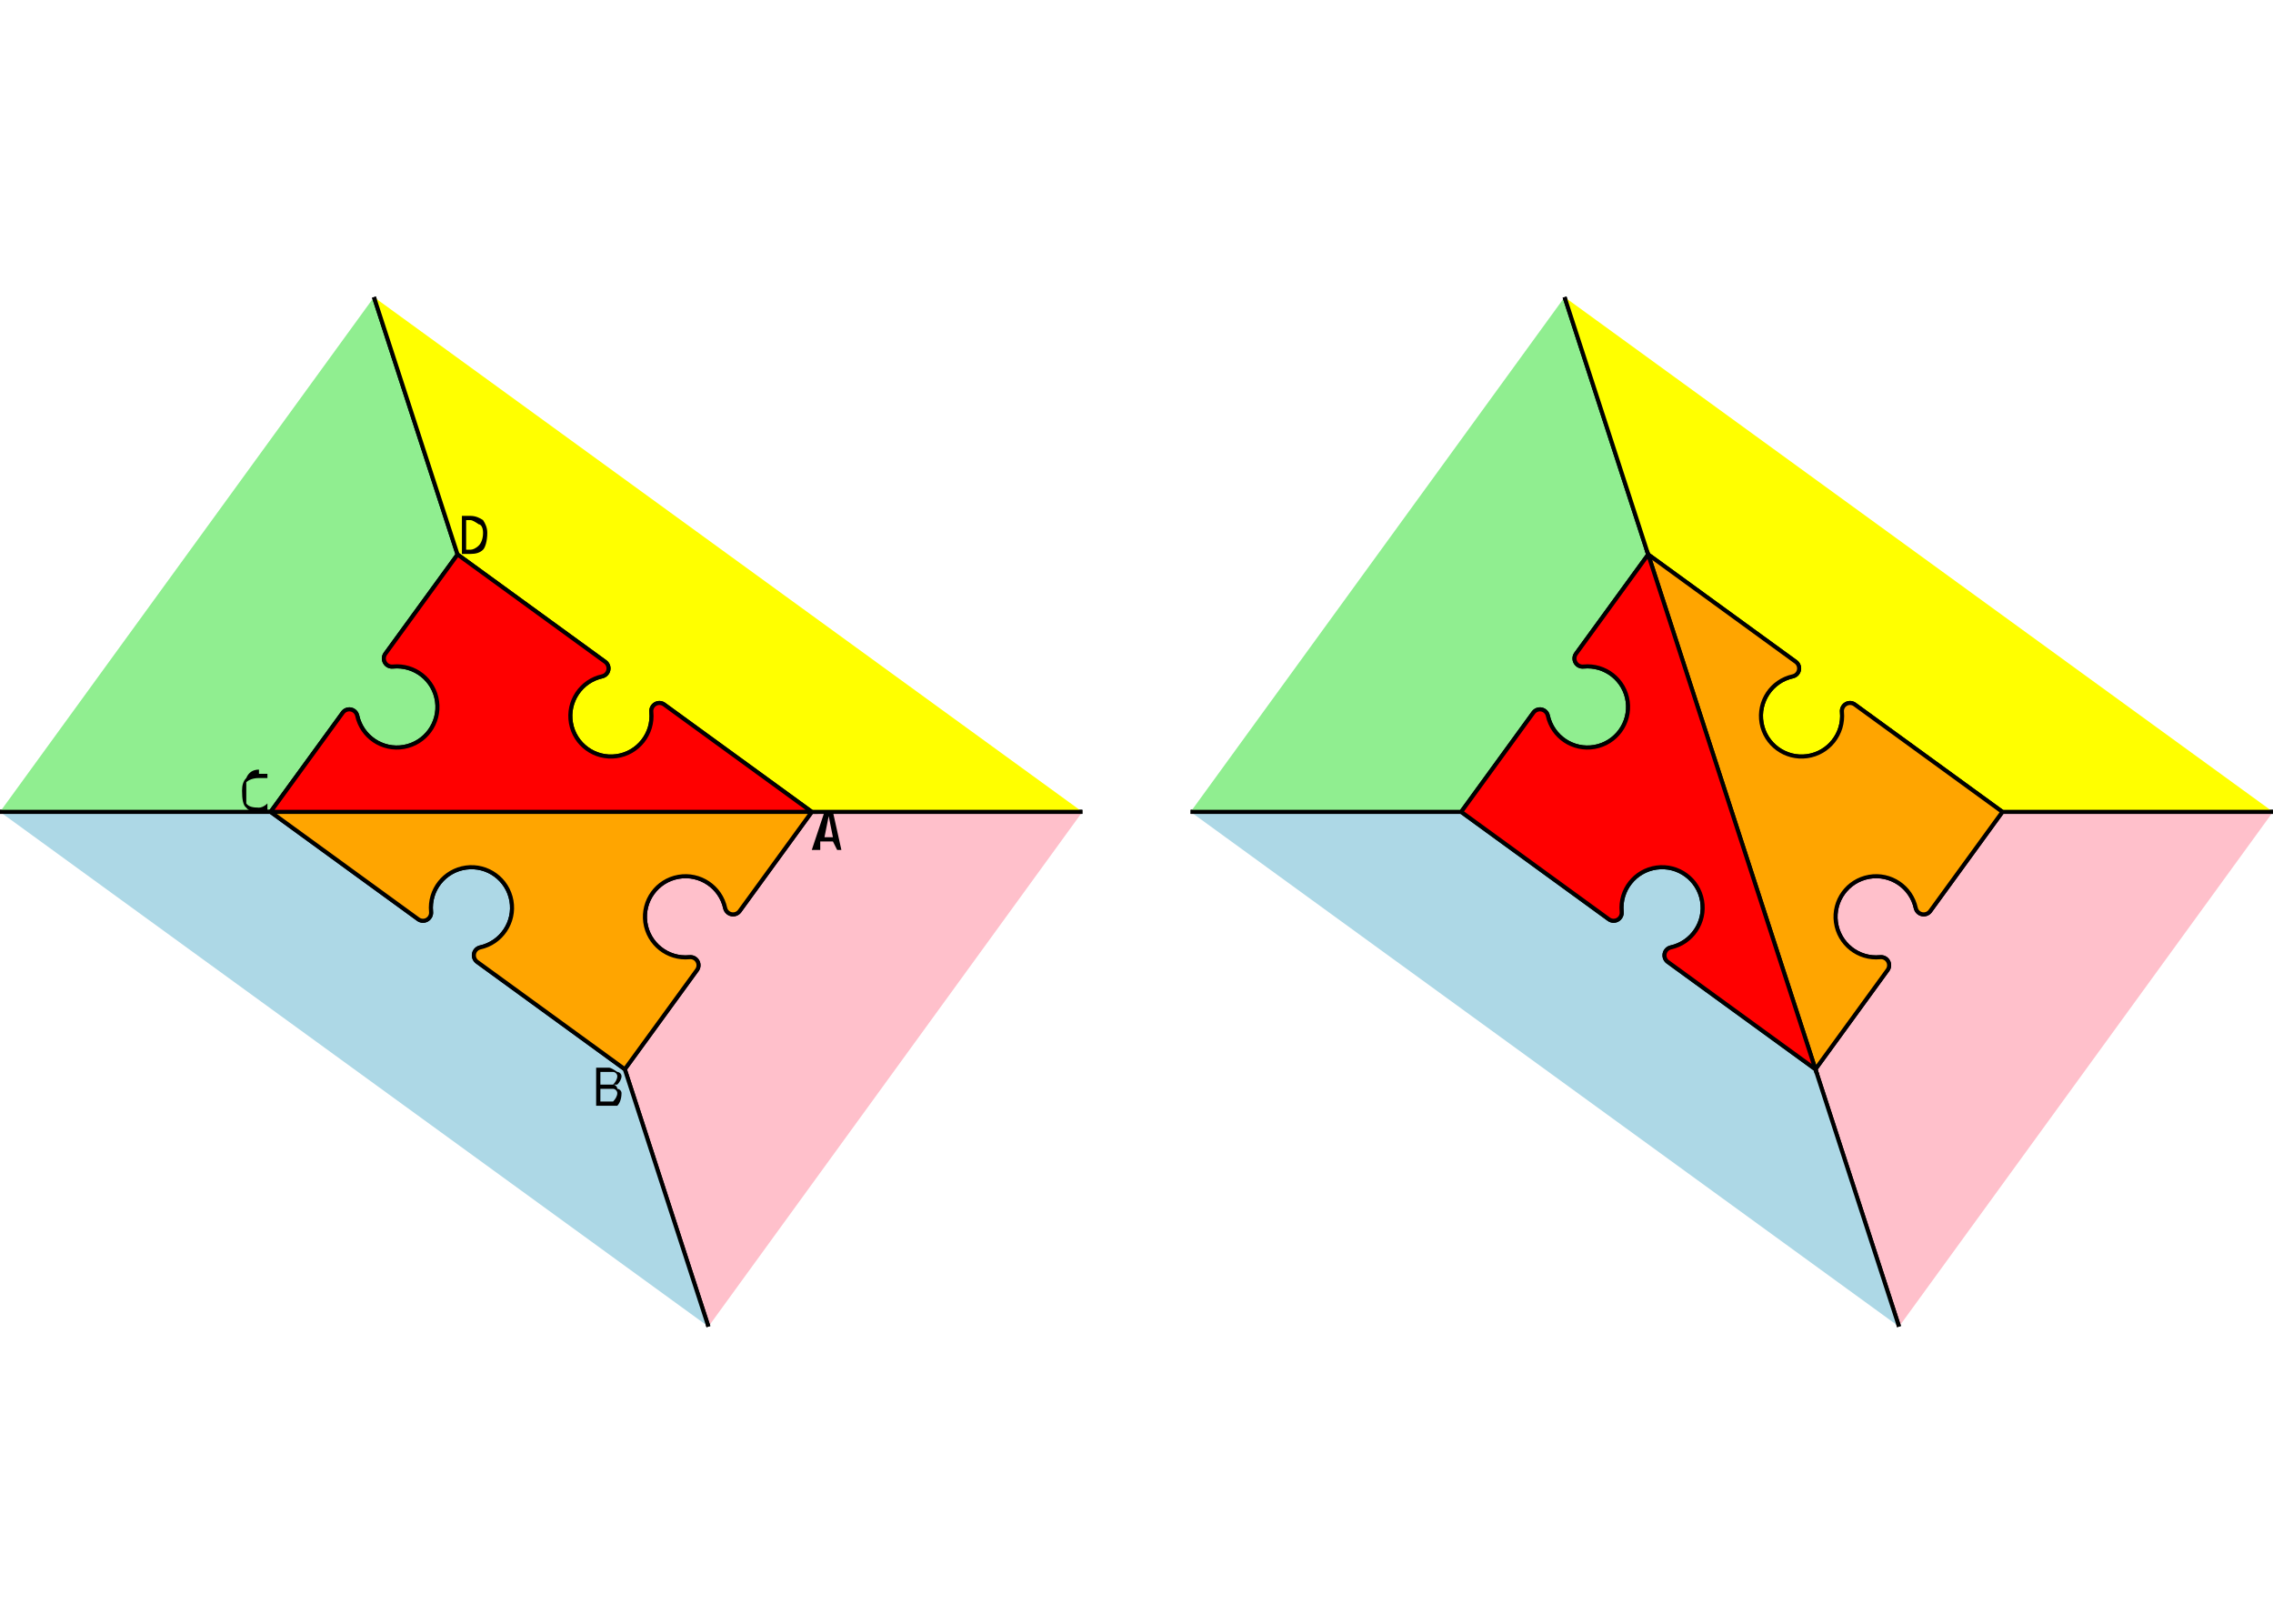
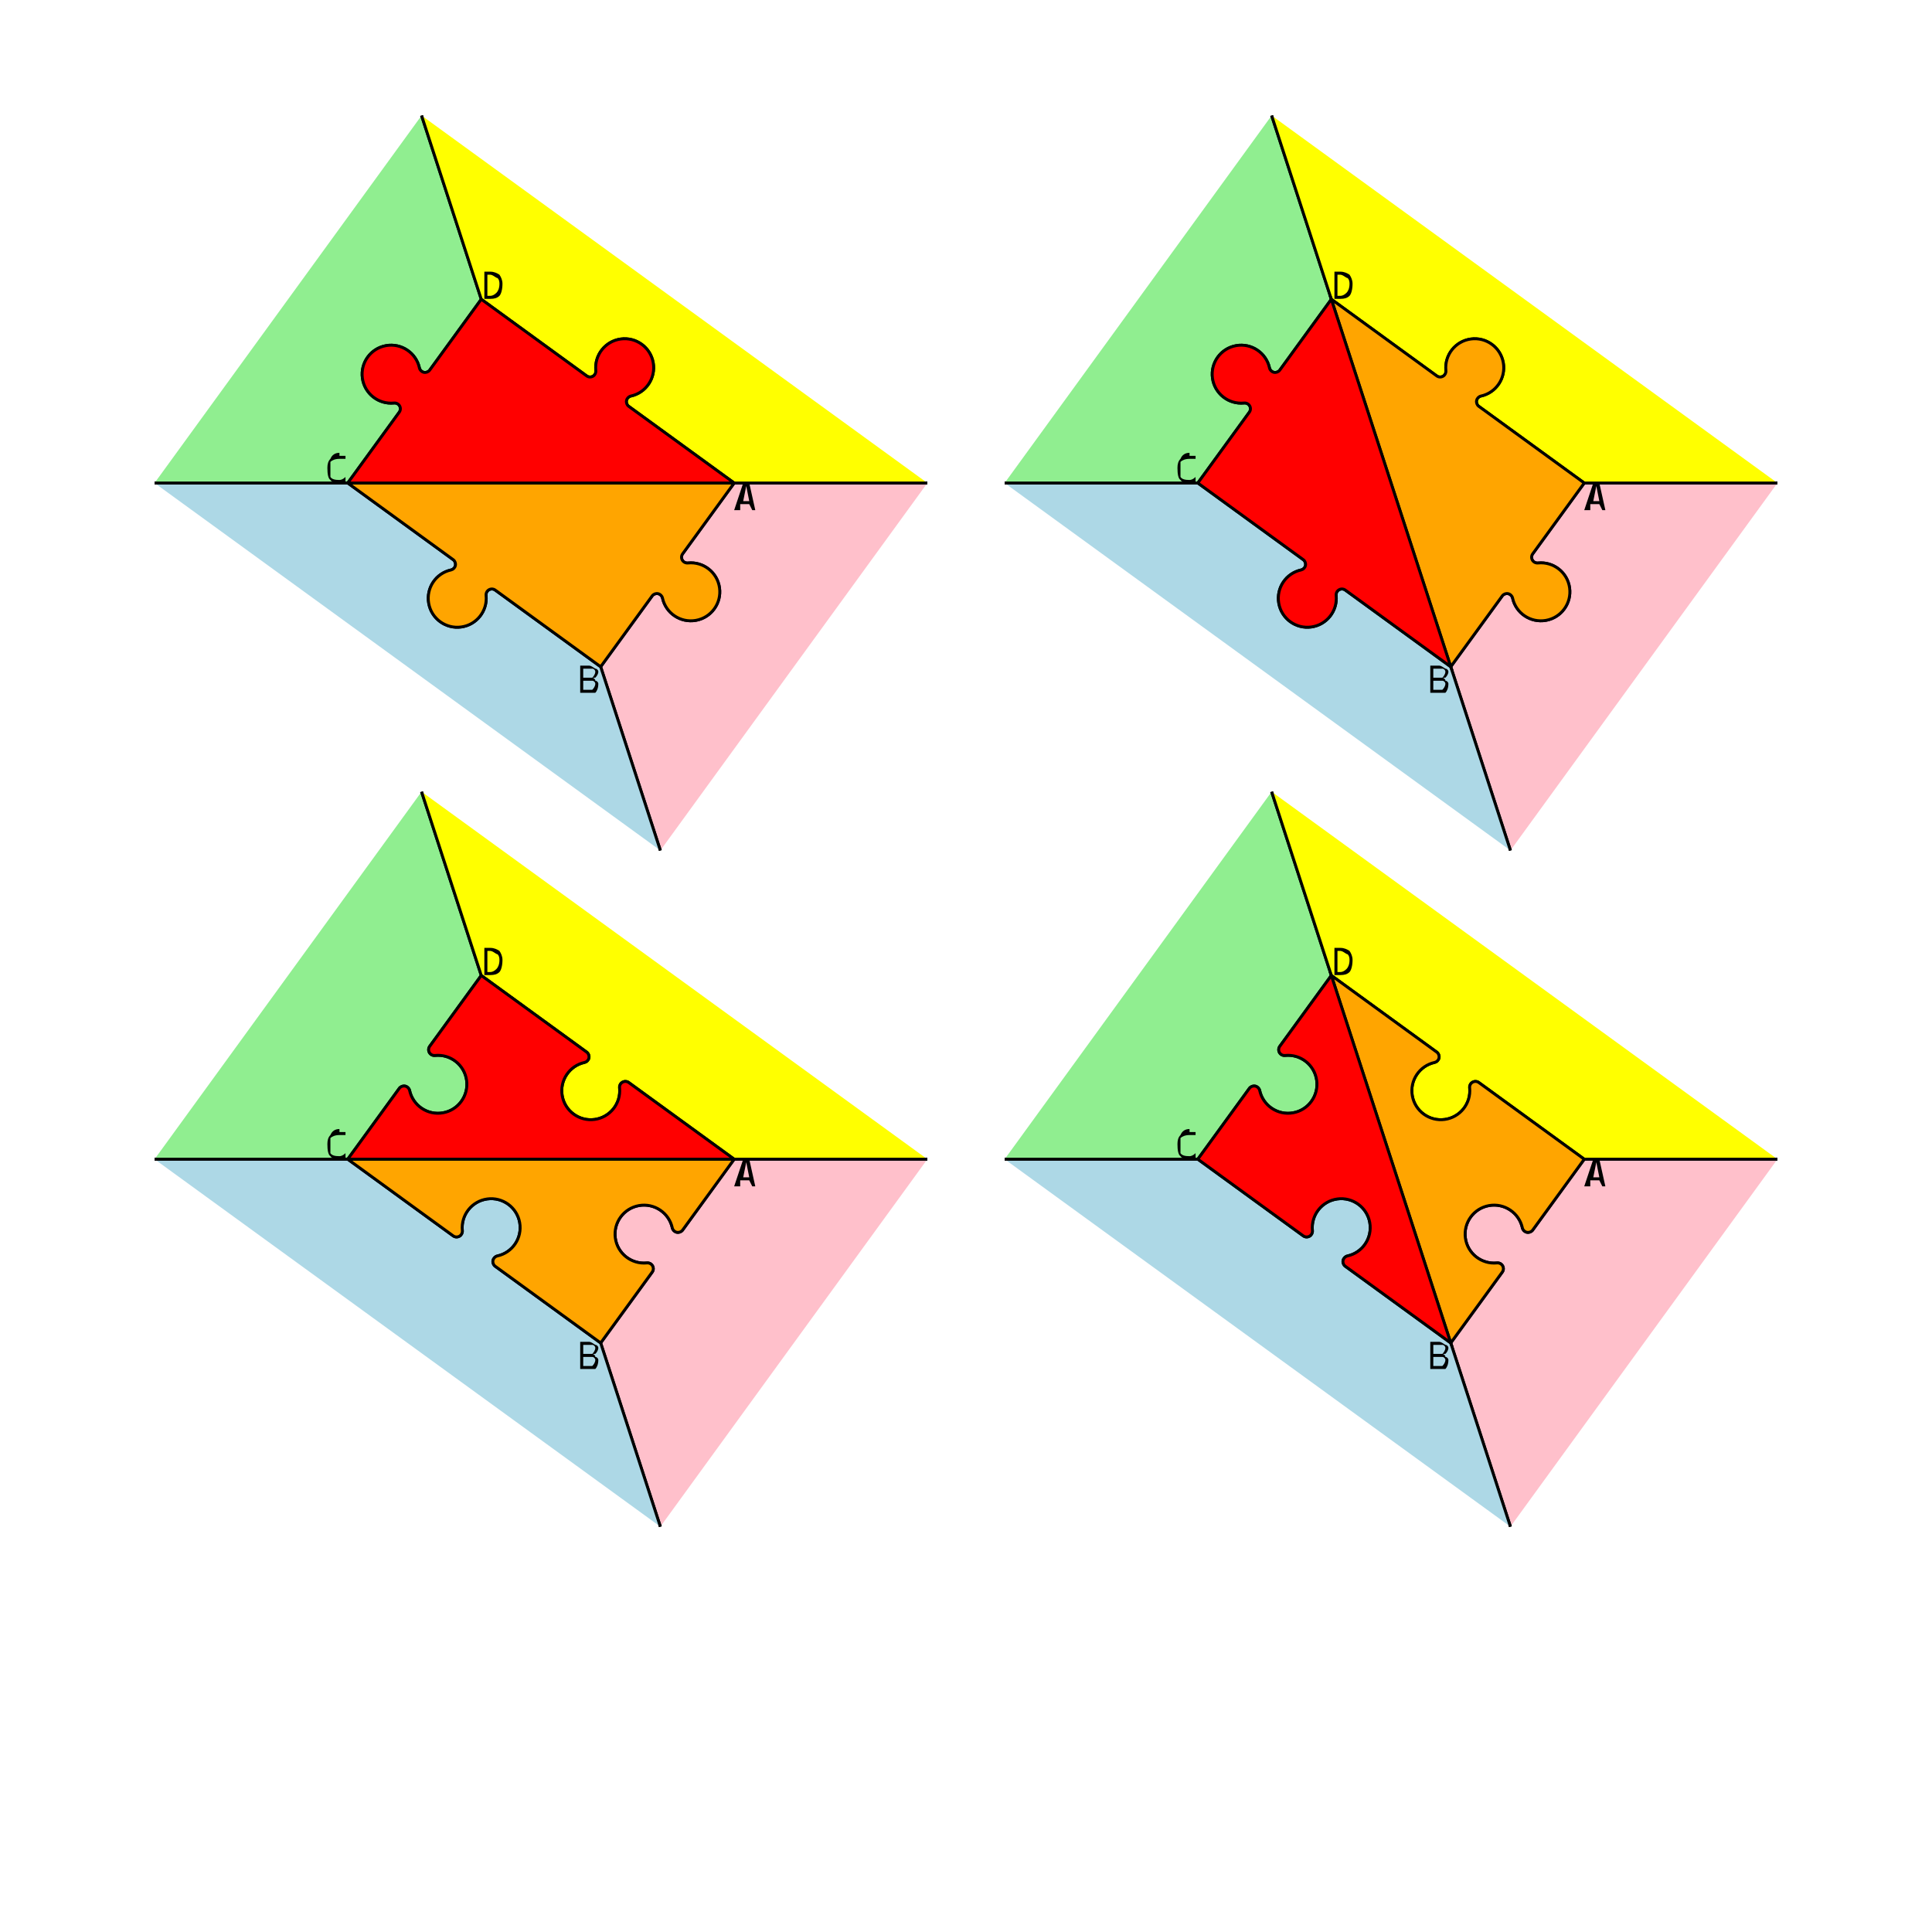
- <svg xmlns="http://www.w3.org/2000/svg" version="1.1" width="700" height="500">
-   <g transform="translate(350,250) scale(250)">
-     <g transform="translate(0,0) scale(0.333333)">
+ <svg xmlns="http://www.w3.org/2000/svg" version="1.1" width="700" height="700">
+   <g transform="translate(350,350) scale(350)">
+     <g transform="translate(0,0) scale(0.2)">
      <g transform="translate(0,0)">
-         <g transform="translate(-2.2,0.0)">
+         <g transform="translate(-2.2,1.0)">
          <g transform="rotate(0)">
            <g transform="translate(0,0)">
              <g transform="rotate(0)">
                <path d="M 2 0 L 1 0 L 0.733 0.367 A 0.03 0.03 0 0 1 0.68 0.356 A 0.15 0.15 0 1 0 0.548 0.537 A 0.03 0.03 0 0 1 0.576 0.584 L 0.309 0.951 L 0.618 1.902" fill="pink" stroke="black" stroke-width="0.015" />
              </g>
            </g>
            <g transform="translate(0,0)">
              <g transform="rotate(0)">
                <path d="M 0.618 1.902 L 0.309 0.951 L -0.237 0.554 A 0.03 0.03 0 0 1 -0.226 0.501 A 0.15 0.15 0 1 0 -0.407 0.369 A 0.03 0.03 0 0 1 -0.454 0.397 L -1 0 L -2 0" fill="lightblue" stroke="black" stroke-width="0.015" />
              </g>
            </g>
            <g transform="translate(0,0)">
              <g transform="rotate(0)">
                <path d="M -2 0 L -1 0 L -0.733 -0.367 A 0.03 0.03 0 0 1 -0.68 -0.356 A 0.15 0.15 0 1 0 -0.548 -0.537 A 0.03 0.03 0 0 1 -0.576 -0.584 L -0.309 -0.951 L -0.618 -1.902" fill="lightgreen" stroke="black" stroke-width="0.015" />
              </g>
            </g>
            <g transform="translate(0,0)">
              <g transform="rotate(0)">
                <path d="M -0.618 -1.902 L -0.309 -0.951 L 0.237 -0.554 A 0.03 0.03 0 0 1 0.226 -0.501 A 0.15 0.15 0 1 0 0.407 -0.369 A 0.03 0.03 0 0 1 0.454 -0.397 L 1 0 L 2 0" fill="yellow" stroke="black" stroke-width="0.015" />
              </g>
            </g>
            <g transform="translate(0,0)">
              <g transform="rotate(0)">
                <path d="M 1 0 L 0.733 0.367 A 0.03 0.03 0 0 1 0.68 0.356 A 0.15 0.15 0 1 0 0.548 0.537 A 0.03 0.03 0 0 1 0.576 0.584 L 0.309 0.951 L -0.237 0.554 A 0.03 0.03 0 0 1 -0.226 0.501 A 0.15 0.15 0 1 0 -0.407 0.369 A 0.03 0.03 0 0 1 -0.454 0.397 L -1 0 L 1 0" fill="orange" stroke="black" stroke-width="0.015" />
              </g>
            </g>
            <g transform="translate(0,0)">
              <g transform="rotate(0)">
                <path d="M -1 0 L -0.733 -0.367 A 0.03 0.03 0 0 1 -0.68 -0.356 A 0.15 0.15 0 1 0 -0.548 -0.537 A 0.03 0.03 0 0 1 -0.576 -0.584 L -0.309 -0.951 L 0.237 -0.554 A 0.03 0.03 0 0 1 0.226 -0.501 A 0.15 0.15 0 1 0 0.407 -0.369 A 0.03 0.03 0 0 1 0.454 -0.397 L 1 0 L -1 0" fill="red" stroke="black" stroke-width="0.015" />
              </g>
            </g>
          </g>
        </g>
-         <g transform="translate(2.2,0.0)">
+         <g transform="translate(2.2,1.0)">
          <g transform="rotate(0)">
            <g transform="translate(0,0)">
              <g transform="rotate(0)">
                <path d="M 2 0 L 1 0 L 0.733 0.367 A 0.03 0.03 0 0 1 0.68 0.356 A 0.15 0.15 0 1 0 0.548 0.537 A 0.03 0.03 0 0 1 0.576 0.584 L 0.309 0.951 L 0.618 1.902" fill="pink" stroke="black" stroke-width="0.015" />
              </g>
            </g>
            <g transform="translate(0,0)">
              <g transform="rotate(0)">
                <path d="M 0.618 1.902 L 0.309 0.951 L -0.237 0.554 A 0.03 0.03 0 0 1 -0.226 0.501 A 0.15 0.15 0 1 0 -0.407 0.369 A 0.03 0.03 0 0 1 -0.454 0.397 L -1 0 L -2 0" fill="lightblue" stroke="black" stroke-width="0.015" />
              </g>
            </g>
            <g transform="translate(0,0)">
              <g transform="rotate(0)">
                <path d="M -2 0 L -1 0 L -0.733 -0.367 A 0.03 0.03 0 0 1 -0.68 -0.356 A 0.15 0.15 0 1 0 -0.548 -0.537 A 0.03 0.03 0 0 1 -0.576 -0.584 L -0.309 -0.951 L -0.618 -1.902" fill="lightgreen" stroke="black" stroke-width="0.015" />
              </g>
            </g>
            <g transform="translate(0,0)">
              <g transform="rotate(0)">
                <path d="M -0.618 -1.902 L -0.309 -0.951 L 0.237 -0.554 A 0.03 0.03 0 0 1 0.226 -0.501 A 0.15 0.15 0 1 0 0.407 -0.369 A 0.03 0.03 0 0 1 0.454 -0.397 L 1 0 L 2 0" fill="yellow" stroke="black" stroke-width="0.015" />
              </g>
            </g>
            <g transform="translate(0,0)">
              <g transform="rotate(0)">
                <path d="M 1 0 L 0.733 0.367 A 0.03 0.03 0 0 1 0.68 0.356 A 0.15 0.15 0 1 0 0.548 0.537 A 0.03 0.03 0 0 1 0.576 0.584 L 0.309 0.951 L -0.309 -0.951 L 0.237 -0.554 A 0.03 0.03 0 0 1 0.226 -0.501 A 0.15 0.15 0 1 0 0.407 -0.369 A 0.03 0.03 0 0 1 0.454 -0.397 L 1 0" fill="orange" stroke="black" stroke-width="0.015" />
              </g>
            </g>
            <g transform="translate(0,0)">
              <g transform="rotate(0)">
                <path d="M -1 0 L -0.733 -0.367 A 0.03 0.03 0 0 1 -0.68 -0.356 A 0.15 0.15 0 1 0 -0.548 -0.537 A 0.03 0.03 0 0 1 -0.576 -0.584 L -0.309 -0.951 L 0.309 0.951 L -0.237 0.554 A 0.03 0.03 0 0 1 -0.226 0.501 A 0.15 0.15 0 1 0 -0.407 0.369 A 0.03 0.03 0 0 1 -0.454 0.397 L -1 0" fill="red" stroke="black" stroke-width="0.015" />
              </g>
            </g>
          </g>
        </g>
-         <g transform="translate(-2.2,0.0)">
+         <g transform="translate(-2.2,-2.5)">
+           <g transform="rotate(0)">
+             <g transform="translate(0,0)">
+               <g transform="rotate(0)">
+                 <path d="M 2 0 L 1 0 L 0.733 0.367 A 0.03 0.03 0 0 0 0.761 0.414 A 0.15 0.15 0 1 1 0.629 0.595 A 0.03 0.03 0 0 0 0.576 0.584 L 0.309 0.951 L 0.618 1.902" fill="pink" stroke="black" stroke-width="0.015" />
+               </g>
+             </g>
+             <g transform="translate(0,0)">
+               <g transform="rotate(0)">
+                 <path d="M 0.618 1.902 L 0.309 0.951 L -0.237 0.554 A 0.03 0.03 0 0 0 -0.284 0.582 A 0.15 0.15 0 1 1 -0.465 0.45 A 0.03 0.03 0 0 0 -0.454 0.397 L -1 0 L -2 0" fill="lightblue" stroke="black" stroke-width="0.015" />
+               </g>
+             </g>
+             <g transform="translate(0,0)">
+               <g transform="rotate(0)">
+                 <path d="M -2 0 L -1 0 L -0.733 -0.367 A 0.03 0.03 0 0 0 -0.761 -0.414 A 0.15 0.15 0 1 1 -0.629 -0.595 A 0.03 0.03 0 0 0 -0.576 -0.584 L -0.309 -0.951 L -0.618 -1.902" fill="lightgreen" stroke="black" stroke-width="0.015" />
+               </g>
+             </g>
+             <g transform="translate(0,0)">
+               <g transform="rotate(0)">
+                 <path d="M -0.618 -1.902 L -0.309 -0.951 L 0.237 -0.554 A 0.03 0.03 0 0 0 0.284 -0.582 A 0.15 0.15 0 1 1 0.465 -0.45 A 0.03 0.03 0 0 0 0.454 -0.397 L 1 0 L 2 0" fill="yellow" stroke="black" stroke-width="0.015" />
+               </g>
+             </g>
+             <g transform="translate(0,0)">
+               <g transform="rotate(0)">
+                 <path d="M 1 0 L 0.733 0.367 A 0.03 0.03 0 0 0 0.761 0.414 A 0.15 0.15 0 1 1 0.629 0.595 A 0.03 0.03 0 0 0 0.576 0.584 L 0.309 0.951 L -0.237 0.554 A 0.03 0.03 0 0 0 -0.284 0.582 A 0.15 0.15 0 1 1 -0.465 0.45 A 0.03 0.03 0 0 0 -0.454 0.397 L -1 0 L 1 0" fill="orange" stroke="black" stroke-width="0.015" />
+               </g>
+             </g>
+             <g transform="translate(0,0)">
+               <g transform="rotate(0)">
+                 <path d="M -1 0 L -0.733 -0.367 A 0.03 0.03 0 0 0 -0.761 -0.414 A 0.15 0.15 0 1 1 -0.629 -0.595 A 0.03 0.03 0 0 0 -0.576 -0.584 L -0.309 -0.951 L 0.237 -0.554 A 0.03 0.03 0 0 0 0.284 -0.582 A 0.15 0.15 0 1 1 0.465 -0.45 A 0.03 0.03 0 0 0 0.454 -0.397 L 1 0 L -1 0" fill="red" stroke="black" stroke-width="0.015" />
+               </g>
+             </g>
+           </g>
+         </g>
+         <g transform="translate(2.2,-2.5)">
+           <g transform="rotate(0)">
+             <g transform="translate(0,0)">
+               <g transform="rotate(0)">
+                 <path d="M 2 0 L 1 0 L 0.733 0.367 A 0.03 0.03 0 0 0 0.761 0.414 A 0.15 0.15 0 1 1 0.629 0.595 A 0.03 0.03 0 0 0 0.576 0.584 L 0.309 0.951 L 0.618 1.902" fill="pink" stroke="black" stroke-width="0.015" />
+               </g>
+             </g>
+             <g transform="translate(0,0)">
+               <g transform="rotate(0)">
+                 <path d="M 0.618 1.902 L 0.309 0.951 L -0.237 0.554 A 0.03 0.03 0 0 0 -0.284 0.582 A 0.15 0.15 0 1 1 -0.465 0.45 A 0.03 0.03 0 0 0 -0.454 0.397 L -1 0 L -2 0" fill="lightblue" stroke="black" stroke-width="0.015" />
+               </g>
+             </g>
+             <g transform="translate(0,0)">
+               <g transform="rotate(0)">
+                 <path d="M -2 0 L -1 0 L -0.733 -0.367 A 0.03 0.03 0 0 0 -0.761 -0.414 A 0.15 0.15 0 1 1 -0.629 -0.595 A 0.03 0.03 0 0 0 -0.576 -0.584 L -0.309 -0.951 L -0.618 -1.902" fill="lightgreen" stroke="black" stroke-width="0.015" />
+               </g>
+             </g>
+             <g transform="translate(0,0)">
+               <g transform="rotate(0)">
+                 <path d="M -0.618 -1.902 L -0.309 -0.951 L 0.237 -0.554 A 0.03 0.03 0 0 0 0.284 -0.582 A 0.15 0.15 0 1 1 0.465 -0.45 A 0.03 0.03 0 0 0 0.454 -0.397 L 1 0 L 2 0" fill="yellow" stroke="black" stroke-width="0.015" />
+               </g>
+             </g>
+             <g transform="translate(0,0)">
+               <g transform="rotate(0)">
+                 <path d="M 1 0 L 0.733 0.367 A 0.03 0.03 0 0 0 0.761 0.414 A 0.15 0.15 0 1 1 0.629 0.595 A 0.03 0.03 0 0 0 0.576 0.584 L 0.309 0.951 L -0.309 -0.951 L 0.237 -0.554 A 0.03 0.03 0 0 0 0.284 -0.582 A 0.15 0.15 0 1 1 0.465 -0.45 A 0.03 0.03 0 0 0 0.454 -0.397 L 1 0" fill="orange" stroke="black" stroke-width="0.015" />
+               </g>
+             </g>
+             <g transform="translate(0,0)">
+               <g transform="rotate(0)">
+                 <path d="M -1 0 L -0.733 -0.367 A 0.03 0.03 0 0 0 -0.761 -0.414 A 0.15 0.15 0 1 1 -0.629 -0.595 A 0.03 0.03 0 0 0 -0.576 -0.584 L -0.309 -0.951 L 0.309 0.951 L -0.237 0.554 A 0.03 0.03 0 0 0 -0.284 0.582 A 0.15 0.15 0 1 1 -0.465 0.45 A 0.03 0.03 0 0 0 -0.454 0.397 L -1 0" fill="red" stroke="black" stroke-width="0.015" />
+               </g>
+             </g>
+           </g>
+         </g>
+         <g transform="translate(-2.2,1.0)">
          <g transform="rotate(0)">
            <text font-family="monospace" x="1" y="0" text-anchor="start" dominant-baseline="hanging" font-size="0.2">A</text>
            <text font-family="monospace" x="0.309" y="0.951" text-anchor="end" dominant-baseline="hanging" font-size="0.2">B</text>
            <text font-family="monospace" x="-1" y="0" text-anchor="end" dominant-baseline="auto" font-size="0.2">C</text>
            <text font-family="monospace" x="-0.309" y="-0.951" text-anchor="start" dominant-baseline="auto" font-size="0.2">D</text>
          </g>
        </g>
-         <g transform="translate(2.2,0.0)">
+         <g transform="translate(2.2,1.0)">
          <g transform="rotate(0)">
- </g>
+             <text font-family="monospace" x="1" y="0" text-anchor="start" dominant-baseline="hanging" font-size="0.2">A</text>
+             <text font-family="monospace" x="0.309" y="0.951" text-anchor="end" dominant-baseline="hanging" font-size="0.2">B</text>
+             <text font-family="monospace" x="-1" y="0" text-anchor="end" dominant-baseline="auto" font-size="0.2">C</text>
+             <text font-family="monospace" x="-0.309" y="-0.951" text-anchor="start" dominant-baseline="auto" font-size="0.2">D</text>
+           </g>
+         </g>
+         <g transform="translate(-2.2,-2.5)">
+           <g transform="rotate(0)">
+             <text font-family="monospace" x="1" y="0" text-anchor="start" dominant-baseline="hanging" font-size="0.2">A</text>
+             <text font-family="monospace" x="0.309" y="0.951" text-anchor="end" dominant-baseline="hanging" font-size="0.2">B</text>
+             <text font-family="monospace" x="-1" y="0" text-anchor="end" dominant-baseline="auto" font-size="0.2">C</text>
+             <text font-family="monospace" x="-0.309" y="-0.951" text-anchor="start" dominant-baseline="auto" font-size="0.2">D</text>
+           </g>
+         </g>
+         <g transform="translate(2.2,-2.5)">
+           <g transform="rotate(0)">
+             <text font-family="monospace" x="1" y="0" text-anchor="start" dominant-baseline="hanging" font-size="0.2">A</text>
+             <text font-family="monospace" x="0.309" y="0.951" text-anchor="end" dominant-baseline="hanging" font-size="0.2">B</text>
+             <text font-family="monospace" x="-1" y="0" text-anchor="end" dominant-baseline="auto" font-size="0.2">C</text>
+             <text font-family="monospace" x="-0.309" y="-0.951" text-anchor="start" dominant-baseline="auto" font-size="0.2">D</text>
+           </g>
        </g>
      </g>
    </g>
  </g>
</svg>
